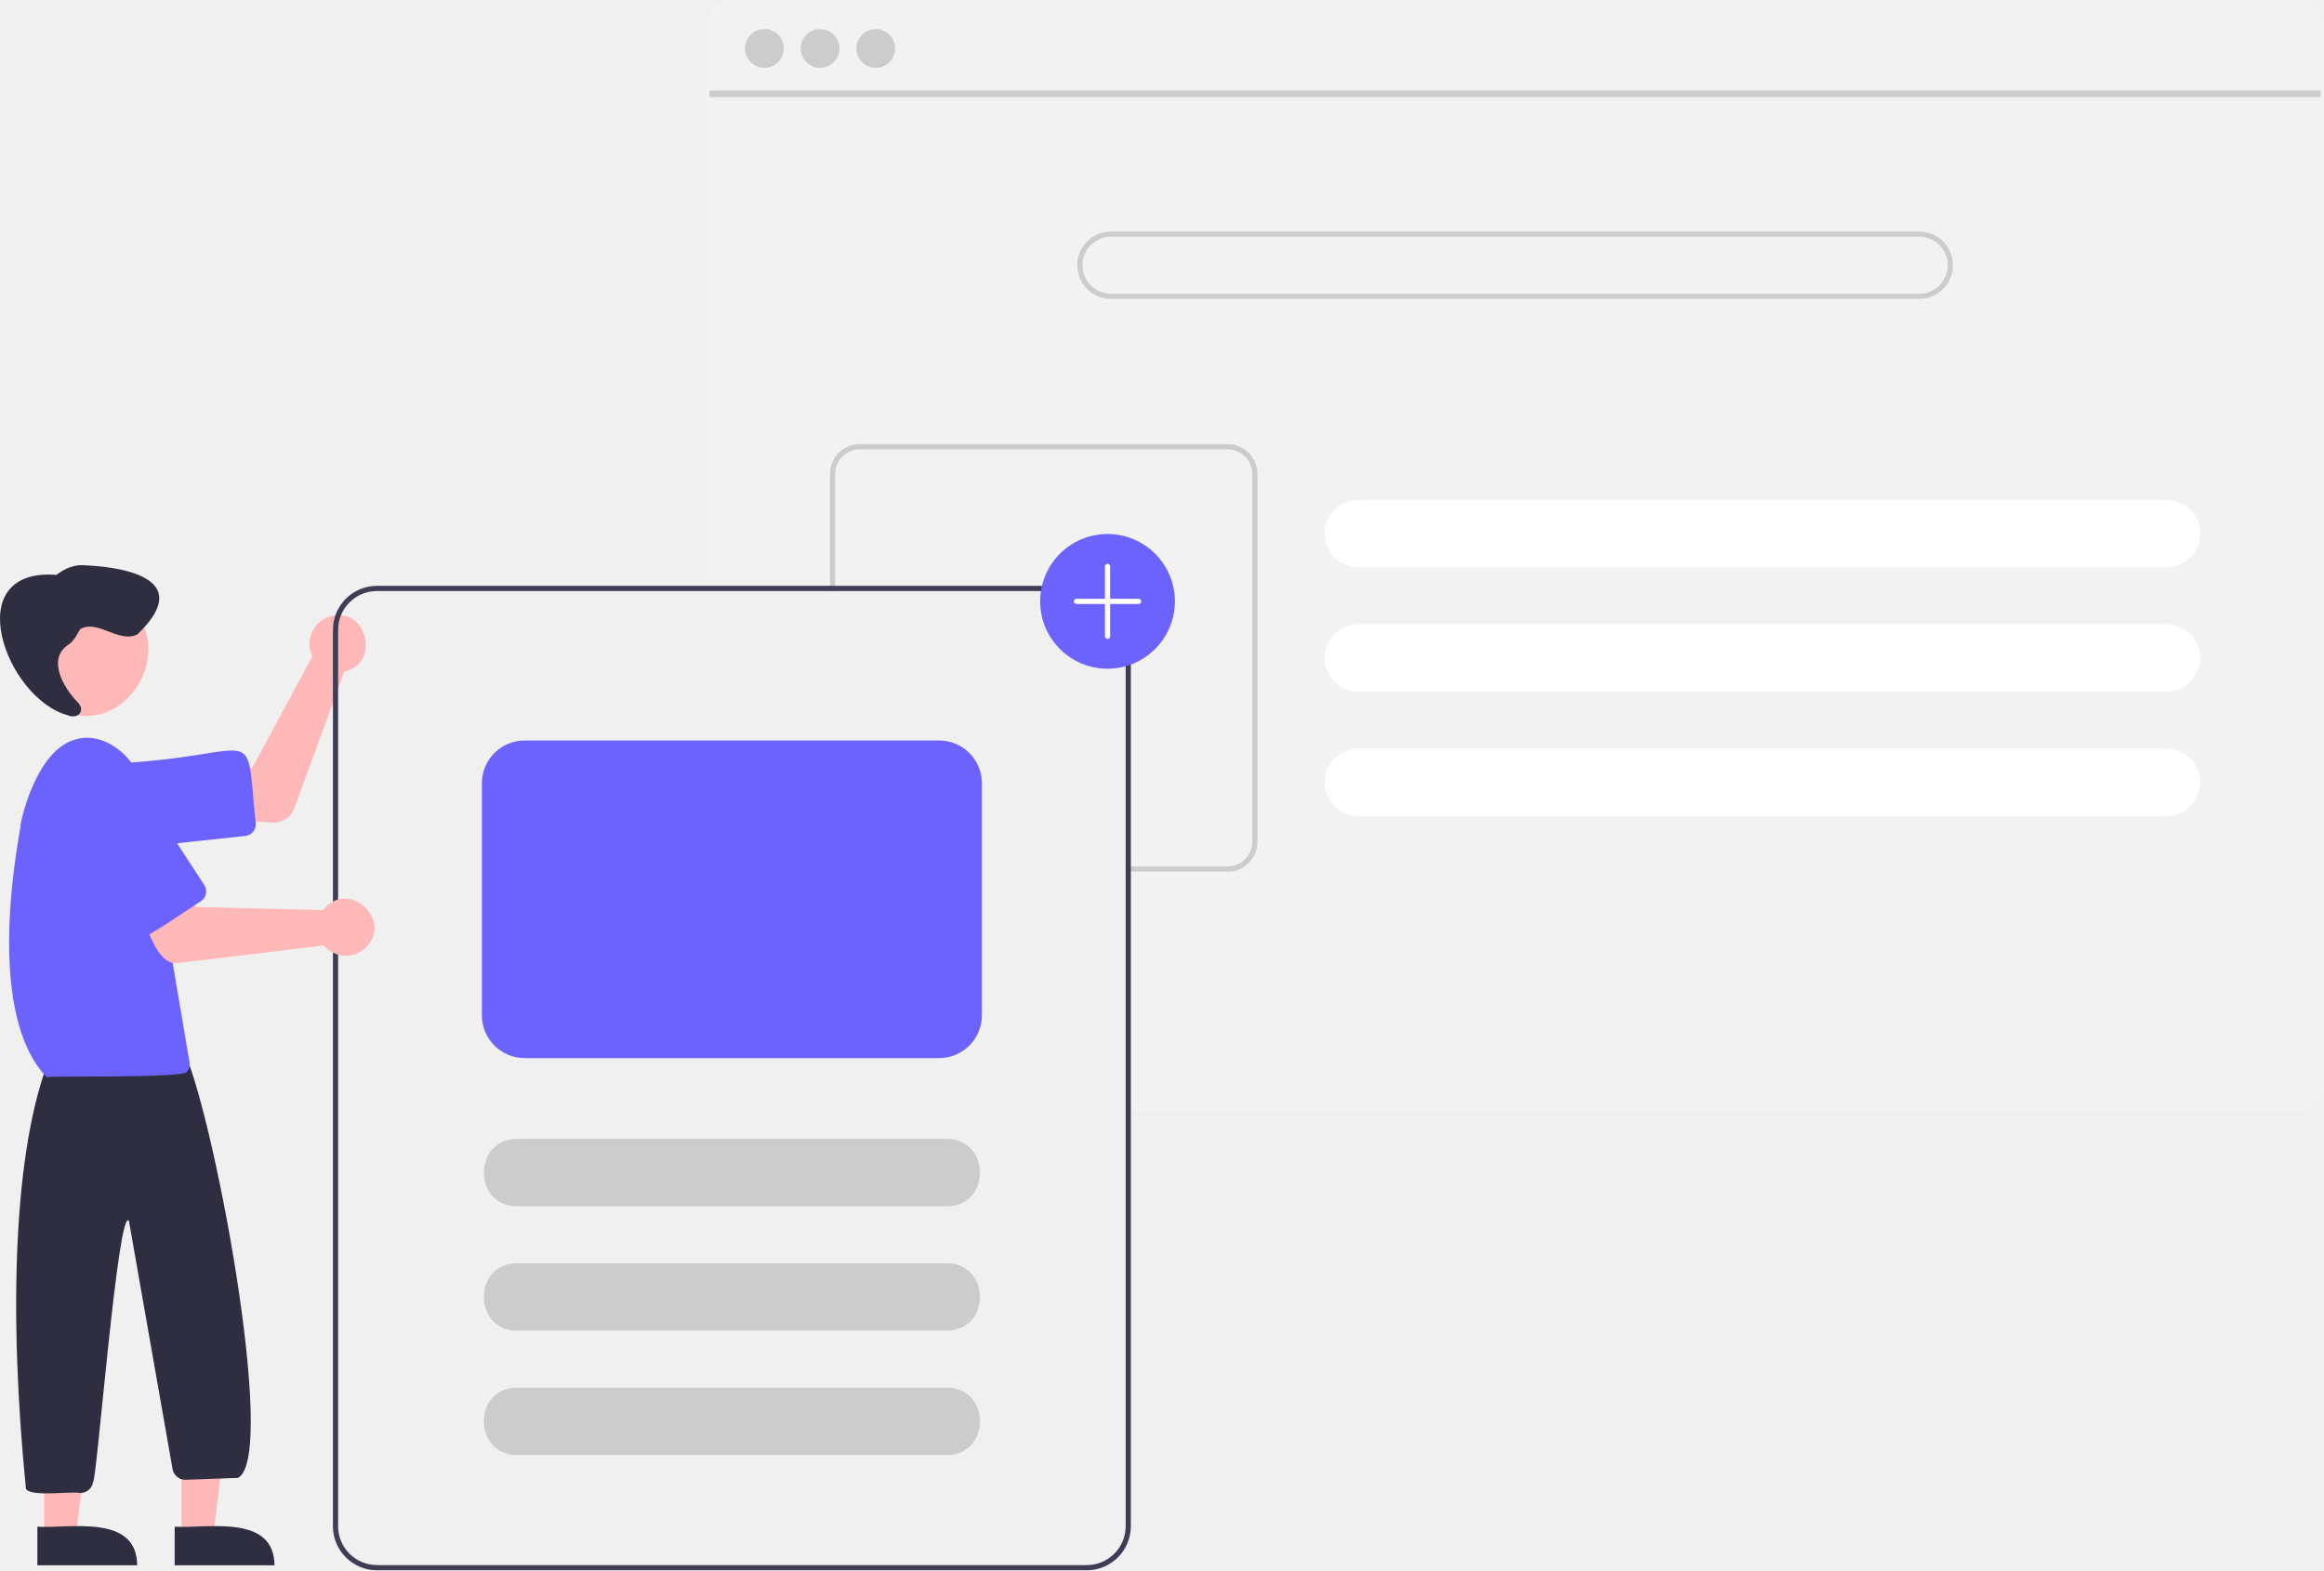
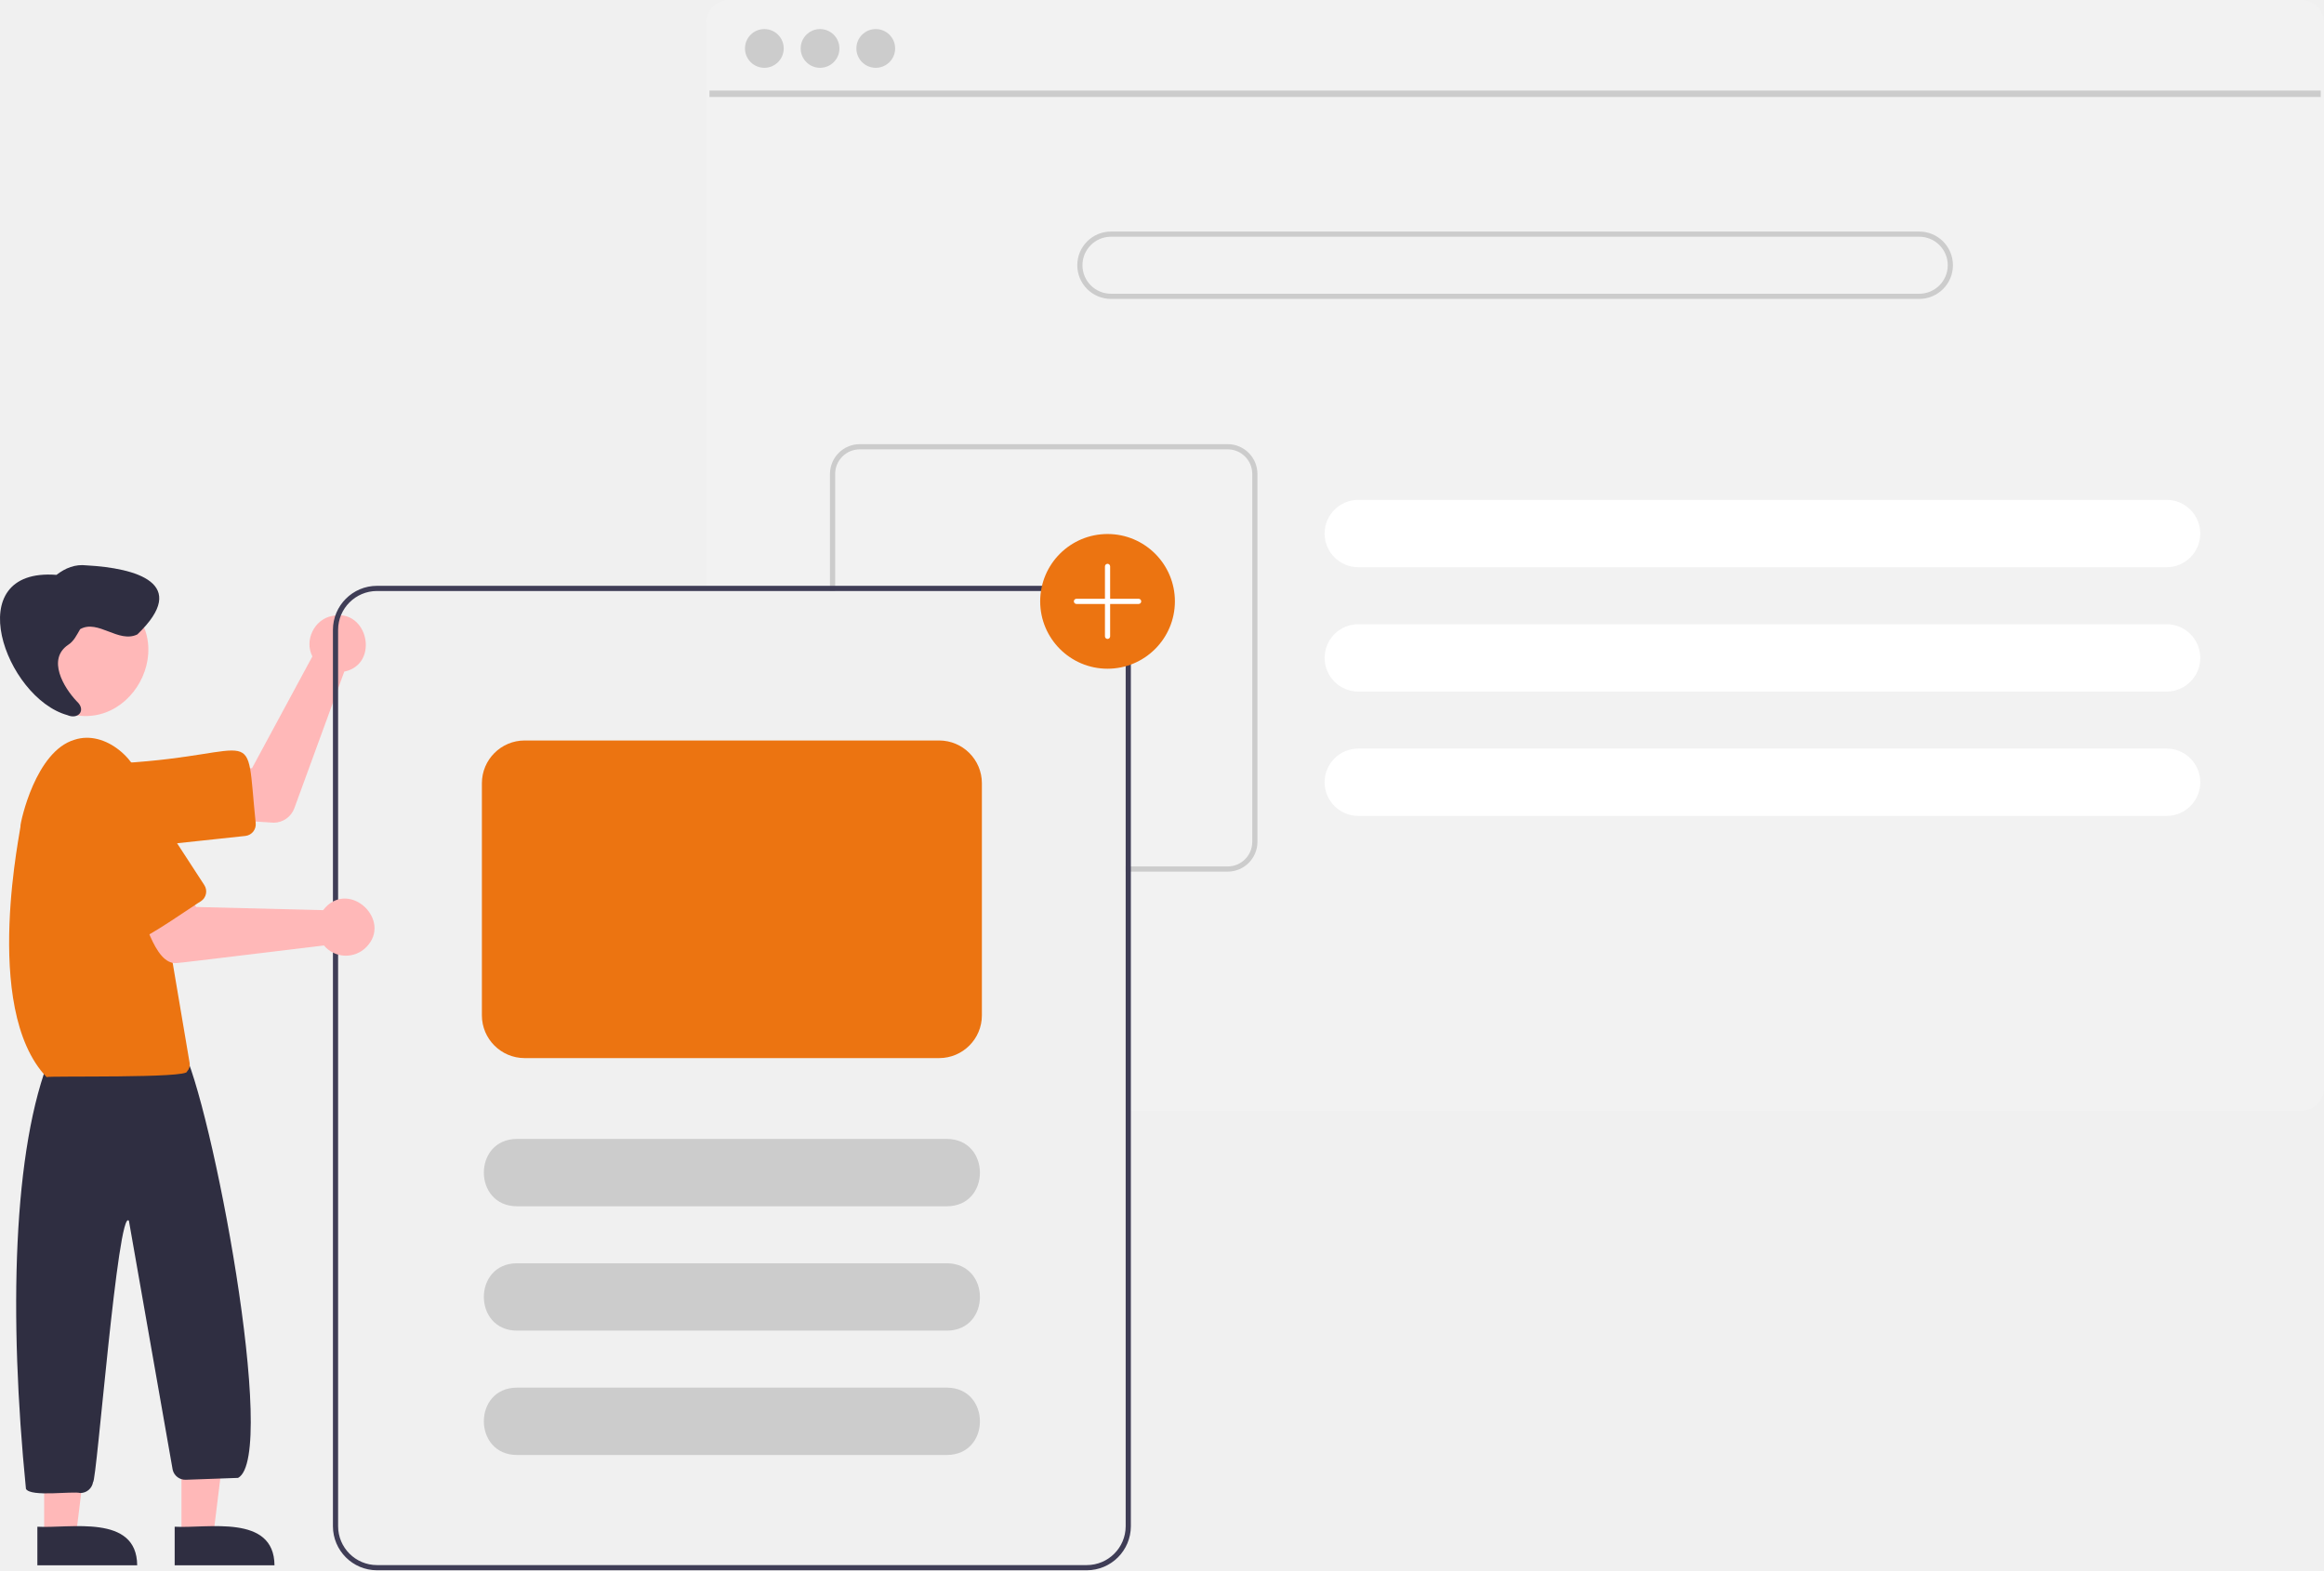
<svg xmlns="http://www.w3.org/2000/svg" data-name="Layer 1" width="897.059" height="606.13" viewBox="0 0 897.059 606.13">
  <path d="M1039.799,146.935h-607a8.727,8.727,0,0,0-8.72,8.72v219.41h146.9a15.018,15.018,0,0,1,15,15v185.63h453.82a8.712,8.712,0,0,0,6.63-3.06,2.044,2.044,0,0,0,.19-.24,8.166,8.166,0,0,0,1.25-2.11,8.507,8.507,0,0,0,.66-3.31V155.655A8.73,8.73,0,0,0,1039.799,146.935Z" transform="translate(-151.4706 -146.935)" fill="#f2f2f2" />
  <rect x="273.85" y="34.951" width="621.957" height="2.493" fill="#ccc" />
  <circle cx="295.039" cy="18.698" r="7.478" fill="#ccc" />
  <circle cx="316.539" cy="18.698" r="7.478" fill="#ccc" />
  <circle cx="338.04" cy="18.698" r="7.478" fill="#ccc" />
  <path d="M892.299,236.315h-312a13,13,0,0,0,0,26h312a13,13,0,0,0,0-26Zm0,24h-312a11,11,0,0,1,0-22h312a11,11,0,0,1,0,22Z" transform="translate(-151.4706 -146.935)" fill="#ccc" />
  <path d="M987.77,339.885h-312a13,13,0,0,0,0,26h312a13,13,0,0,0,0-26Z" transform="translate(-151.4706 -146.935)" fill="#fff" />
  <path d="M987.77,387.885h-312a13,13,0,0,0,0,26h312a13,13,0,0,0,0-26Z" transform="translate(-151.4706 -146.935)" fill="#fff" />
  <path d="M987.77,435.885h-312a13,13,0,0,0,0,26h312a13,13,0,0,0,0-26Z" transform="translate(-151.4706 -146.935)" fill="#fff" />
  <path d="M625.35,318.385h-142.02a11.504,11.504,0,0,0-11.49,11.49v45.19h2v-45.19a9.505,9.505,0,0,1,9.49-9.49h142.02a9.498,9.498,0,0,1,9.49,9.49v142.02a9.498,9.498,0,0,1-9.49,9.49H585.98v2h39.37a11.497,11.497,0,0,0,11.49-11.49V329.875A11.497,11.497,0,0,0,625.35,318.385Z" transform="translate(-151.4706 -146.935)" fill="#ccc" />
  <path d="M257.094,464.503c-.502.02-21.91-1.464-22.457-1.482l1.923-19.197,12.193-.367,23.3-43.155c-3.232-6.162.745-14.338,7.6-15.599,13.814-3.14,18.559,18.593,4.703,21.485l-19.272,52.733A8.55,8.55,0,0,1,257.094,464.503Z" transform="translate(-151.4706 -146.935)" fill="#ffb8b8" />
-   <path d="M200.655,474.39c-20.372.05-22.16-30.738-1.743-32.907,53.988-3.262,47.156-16.822,51.256,23.175a4.505,4.505,0,0,1-3.995,4.954l-43.75,4.684A16.635,16.635,0,0,1,200.655,474.39Z" transform="translate(-151.4706 -146.935)" fill="#6c63ff" />
+   <path d="M200.655,474.39c-20.372.05-22.16-30.738-1.743-32.907,53.988-3.262,47.156-16.822,51.256,23.175a4.505,4.505,0,0,1-3.995,4.954l-43.75,4.684A16.635,16.635,0,0,1,200.655,474.39Z" transform="translate(-151.4706 -146.935)" fill="#ec7411" />
  <path d="M196.006,377.05c28.065,15.97,5.025,58.106-23.563,43.102C144.379,404.182,167.419,362.046,196.006,377.05Z" transform="translate(-151.4706 -146.935)" fill="#ffb8b8" />
  <polygon points="70.049 592.823 82.308 592.822 88.141 545.534 70.047 545.535 70.049 592.823" fill="#ffb8b8" />
  <path d="M218.893,751.142l38.531-.002c-.147-19.881-25.918-14.152-38.531-14.885Z" transform="translate(-151.4706 -146.935)" fill="#2f2e41" />
  <polygon points="17.049 592.823 29.308 592.822 35.141 545.534 17.047 545.535 17.049 592.823" fill="#ffb8b8" />
  <path d="M165.893,751.142l38.531-.002c-.147-19.881-25.918-14.152-38.531-14.885Z" transform="translate(-151.4706 -146.935)" fill="#2f2e41" />
  <path d="M182.452,723.243c-2.963-.813-19.064,1.646-20.964-1.582-6.636-66.511-5.161-131.603,9.57-167.37l50.648-3.101c11.326,20.675,37.36,157.875,21.656,166.216l-20.194.72a5.018,5.018,0,0,1-5.039-3.826l-16.895-96.117c-4.207-5.881-12.477,101.224-13.843,100.824A4.978,4.978,0,0,1,182.452,723.243Z" transform="translate(-151.4706 -146.935)" fill="#2f2e41" />
-   <path d="M169.45,562.698c-25.572-26.753-9.26-98.479-10.086-96.953.07-1.757,5.862-28.816,20.844-33.257,11.887-3.923,25.043,7.812,26.666,19.681l17.806,105.153a3.698,3.698,0,0,1-1.014,3.18C224.542,563.228,170.701,562.152,169.45,562.698Z" transform="translate(-151.4706 -146.935)" fill="#6c63ff" />
+   <path d="M169.45,562.698c-25.572-26.753-9.26-98.479-10.086-96.953.07-1.757,5.862-28.816,20.844-33.257,11.887-3.923,25.043,7.812,26.666,19.681l17.806,105.153a3.698,3.698,0,0,1-1.014,3.18C224.542,563.228,170.701,562.152,169.45,562.698Z" transform="translate(-151.4706 -146.935)" fill="#ec7411" />
  <path d="M177.749,395.868c2.246-1.42,3.353-3.854,4.66-6.073,6.885-3.924,14.801,5.569,22.083,2.026,20.593-19.769-.574-25.601-19.54-26.644-4.48-.552-8.292,1.037-11.679,3.662-37.886-2.893-19.716,47.483,4.194,54.136,4.222,1.849,7.388-1.893,3.666-5.295C175.981,412.281,169.6,401.411,177.749,395.868Z" transform="translate(-151.4706 -146.935)" fill="#2f2e41" />
  <path d="M570.98,373.065h-274a17.024,17.024,0,0,0-17,17v346a17.024,17.024,0,0,0,17,17h274a17.024,17.024,0,0,0,17-17v-346A17.024,17.024,0,0,0,570.98,373.065Zm15,363a15.018,15.018,0,0,1-15,15h-274a15.018,15.018,0,0,1-15-15v-346a15.018,15.018,0,0,1,15-15h274a15.018,15.018,0,0,1,15,15Z" transform="translate(-151.4706 -146.935)" fill="#3f3d56" />
  <path d="M219.777,518.663c-9.031,1.023-12.995-19.992-16.448-25.347l17.985-6.983,5.852,10.703,49.028,1.219a10.678,10.678,0,0,1,.952-1.12h0c9.723-10.181,25.557,5.073,15.871,15.232a11.036,11.036,0,0,1-16.497-.477C275.31,511.976,220.961,518.695,219.777,518.663Z" transform="translate(-151.4706 -146.935)" fill="#ffb8b8" />
-   <path d="M206.458,508.631c-3.007,2.897-26.091-37.773-27.777-38.923-11.664-18.13,15.796-36.03,27.661-17.998l23.997,36.879a4.505,4.505,0,0,1-1.317,6.226C227.928,495.327,207.23,509.733,206.458,508.631Z" transform="translate(-151.4706 -146.935)" fill="#6c63ff" />
+   <path d="M206.458,508.631c-3.007,2.897-26.091-37.773-27.777-38.923-11.664-18.13,15.796-36.03,27.661-17.998l23.997,36.879a4.505,4.505,0,0,1-1.317,6.226C227.928,495.327,207.23,509.733,206.458,508.631Z" transform="translate(-151.4706 -146.935)" fill="#ec7411" />
  <path d="M516.98,612.565h-166c-16.957-.082-17.027-25.912.001-26l165.999,0C533.925,586.644,534.017,612.476,516.98,612.565Z" transform="translate(-151.4706 -146.935)" fill="#ccc" />
  <path d="M516.98,660.565h-166c-16.957-.082-17.027-25.912.001-26l165.999,0C533.925,634.644,534.017,660.476,516.98,660.565Z" transform="translate(-151.4706 -146.935)" fill="#ccc" />
  <path d="M516.98,708.565h-166c-16.957-.082-17.027-25.912.001-26l165.999,0C533.925,682.644,534.017,708.476,516.98,708.565Z" transform="translate(-151.4706 -146.935)" fill="#ccc" />
-   <path d="M578.98,405.065a26,26,0,1,1,26-26A26.029,26.029,0,0,1,578.98,405.065Z" transform="translate(-151.4706 -146.935)" fill="#6c63ff" />
+   <path d="M578.98,405.065a26,26,0,1,1,26-26A26.029,26.029,0,0,1,578.98,405.065Z" transform="translate(-151.4706 -146.935)" fill="#ec7411" />
  <path d="M590.98,378.065h-11v-12.5a1,1,0,0,0-2,0v12.5h-11a1,1,0,0,0,0,2h11v12.5a1,1,0,1,0,2,0v-12.5h11a1,1,0,0,0,0-2Z" transform="translate(-151.4706 -146.935)" fill="#fff" />
-   <path d="M513.98,555.365h-160a16.519,16.519,0,0,1-16.5-16.5V449.265a16.519,16.519,0,0,1,16.5-16.5h160a16.519,16.519,0,0,1,16.5,16.5v89.6A16.519,16.519,0,0,1,513.98,555.365Z" transform="translate(-151.4706 -146.935)" fill="#6c63ff" />
+   <path d="M513.98,555.365h-160a16.519,16.519,0,0,1-16.5-16.5V449.265a16.519,16.519,0,0,1,16.5-16.5h160a16.519,16.519,0,0,1,16.5,16.5v89.6A16.519,16.519,0,0,1,513.98,555.365Z" transform="translate(-151.4706 -146.935)" fill="#ec7411" />
</svg>
